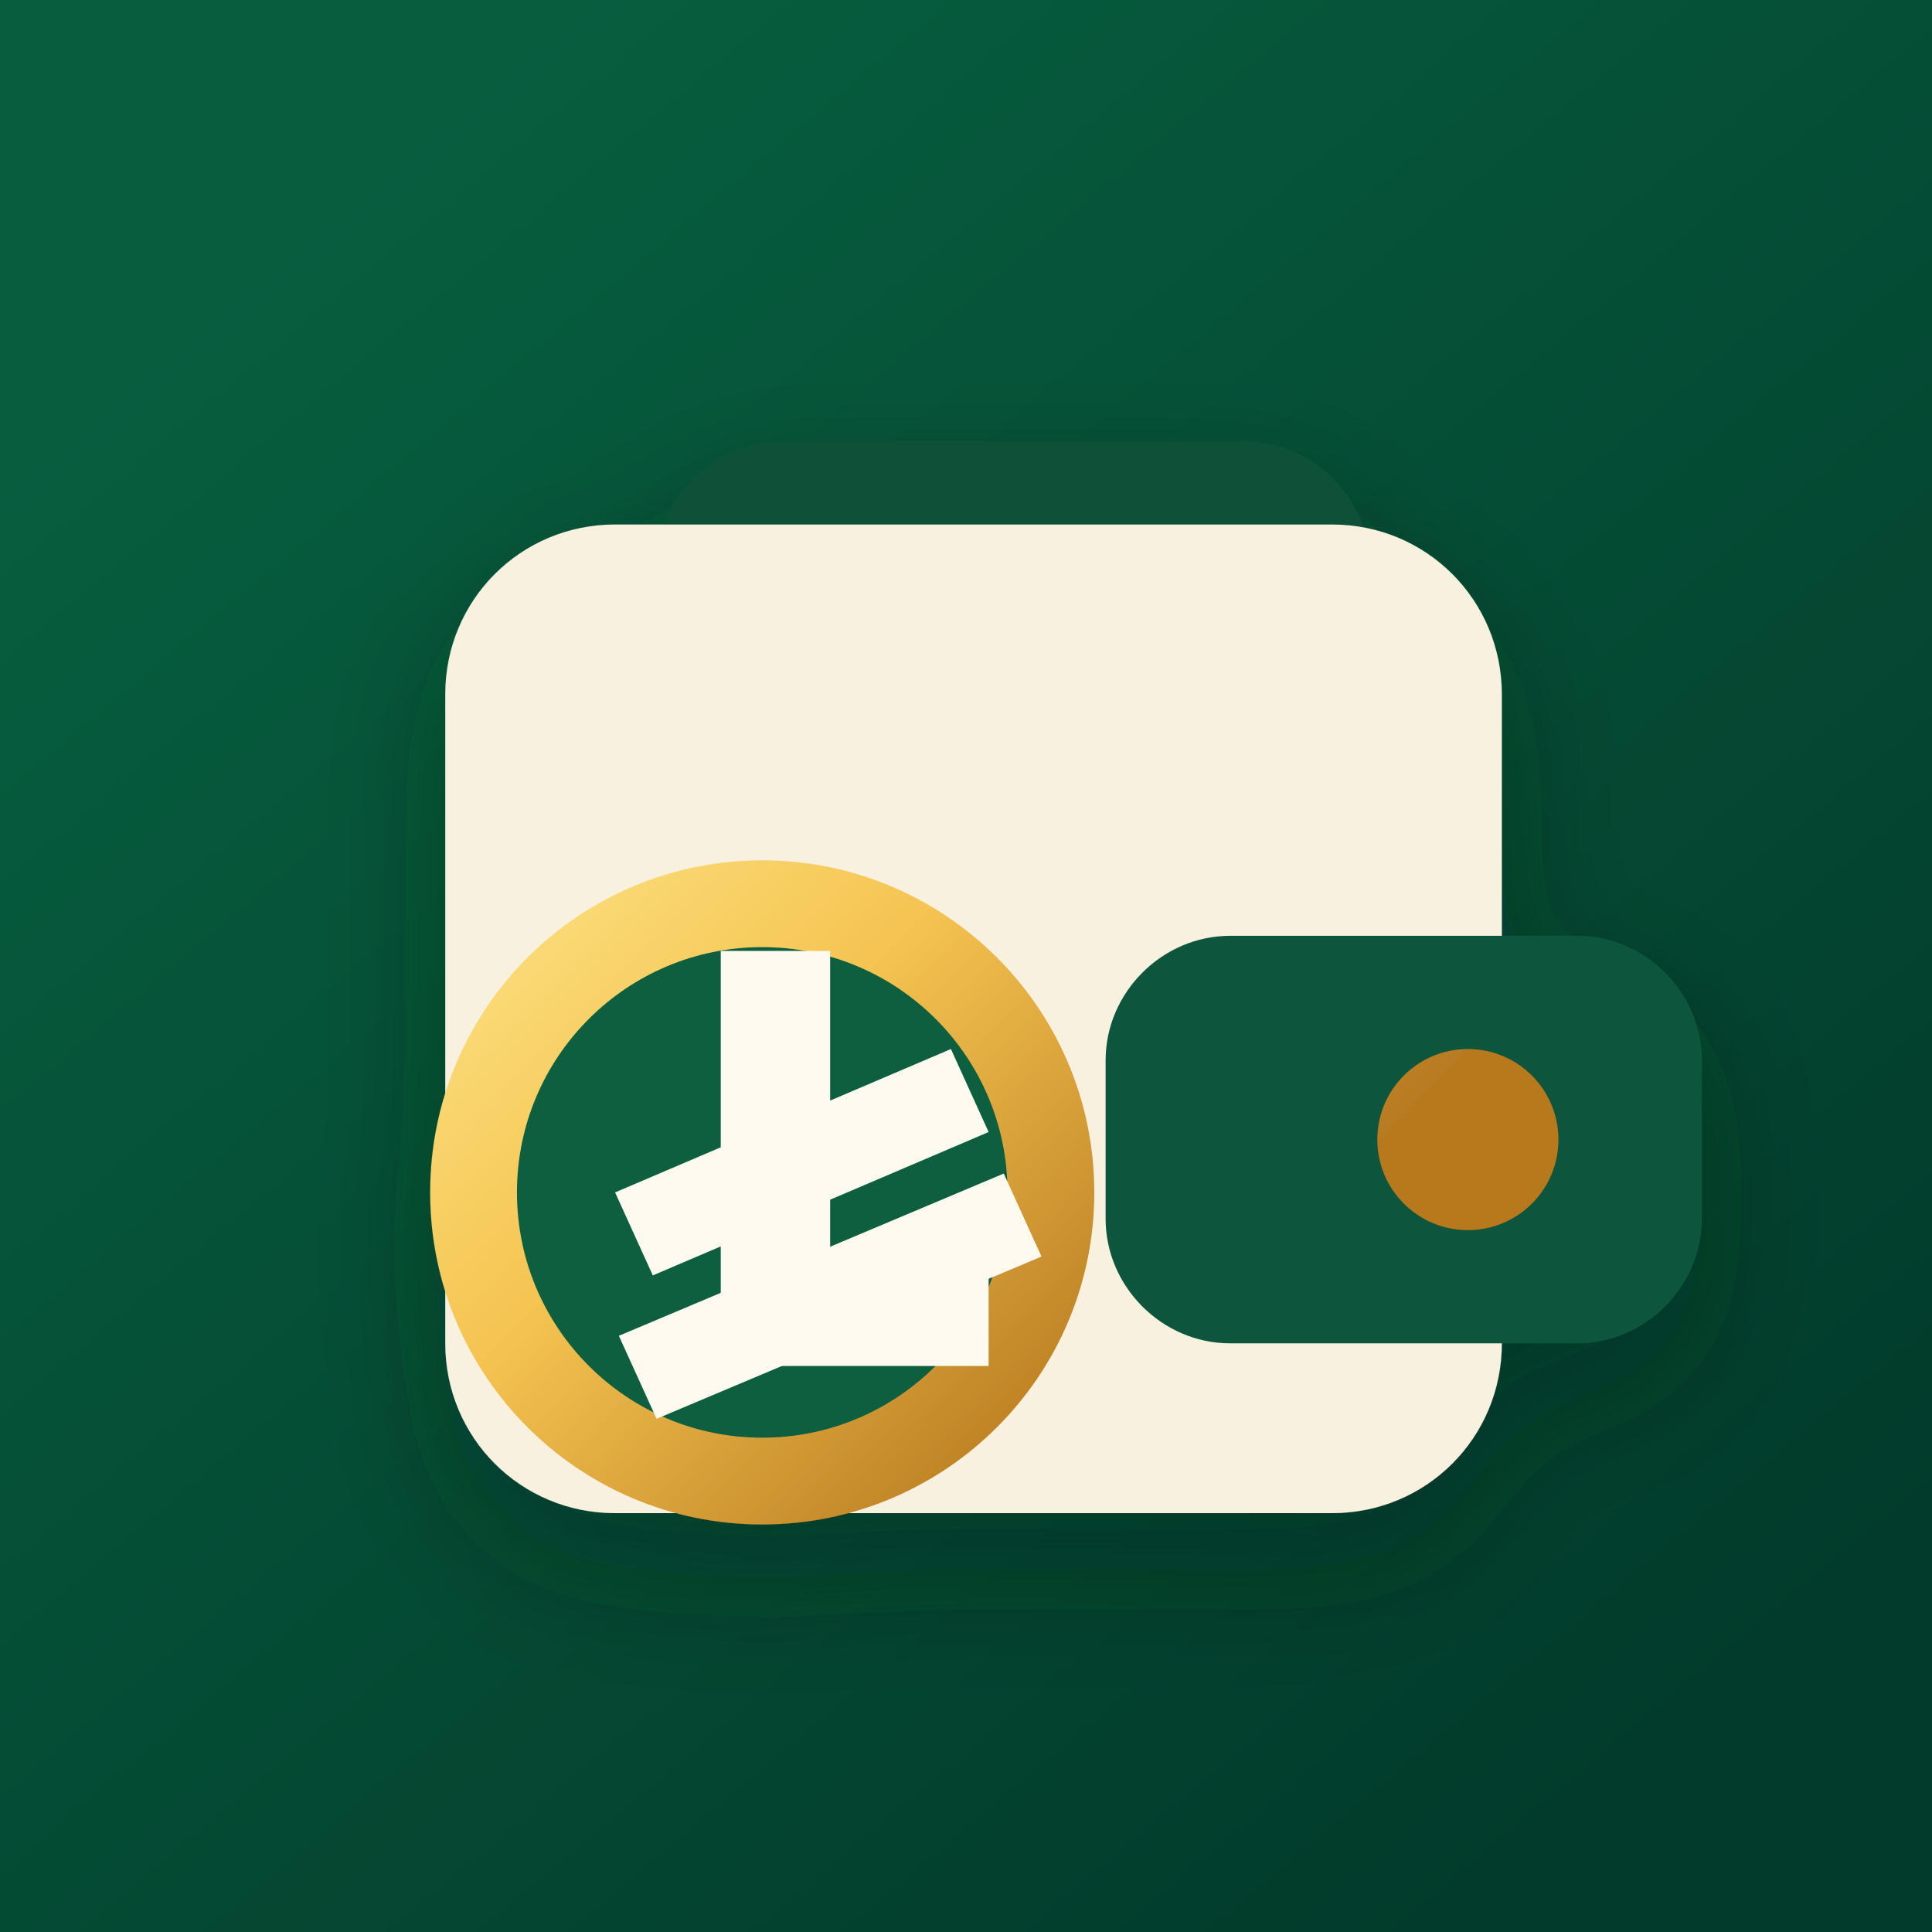
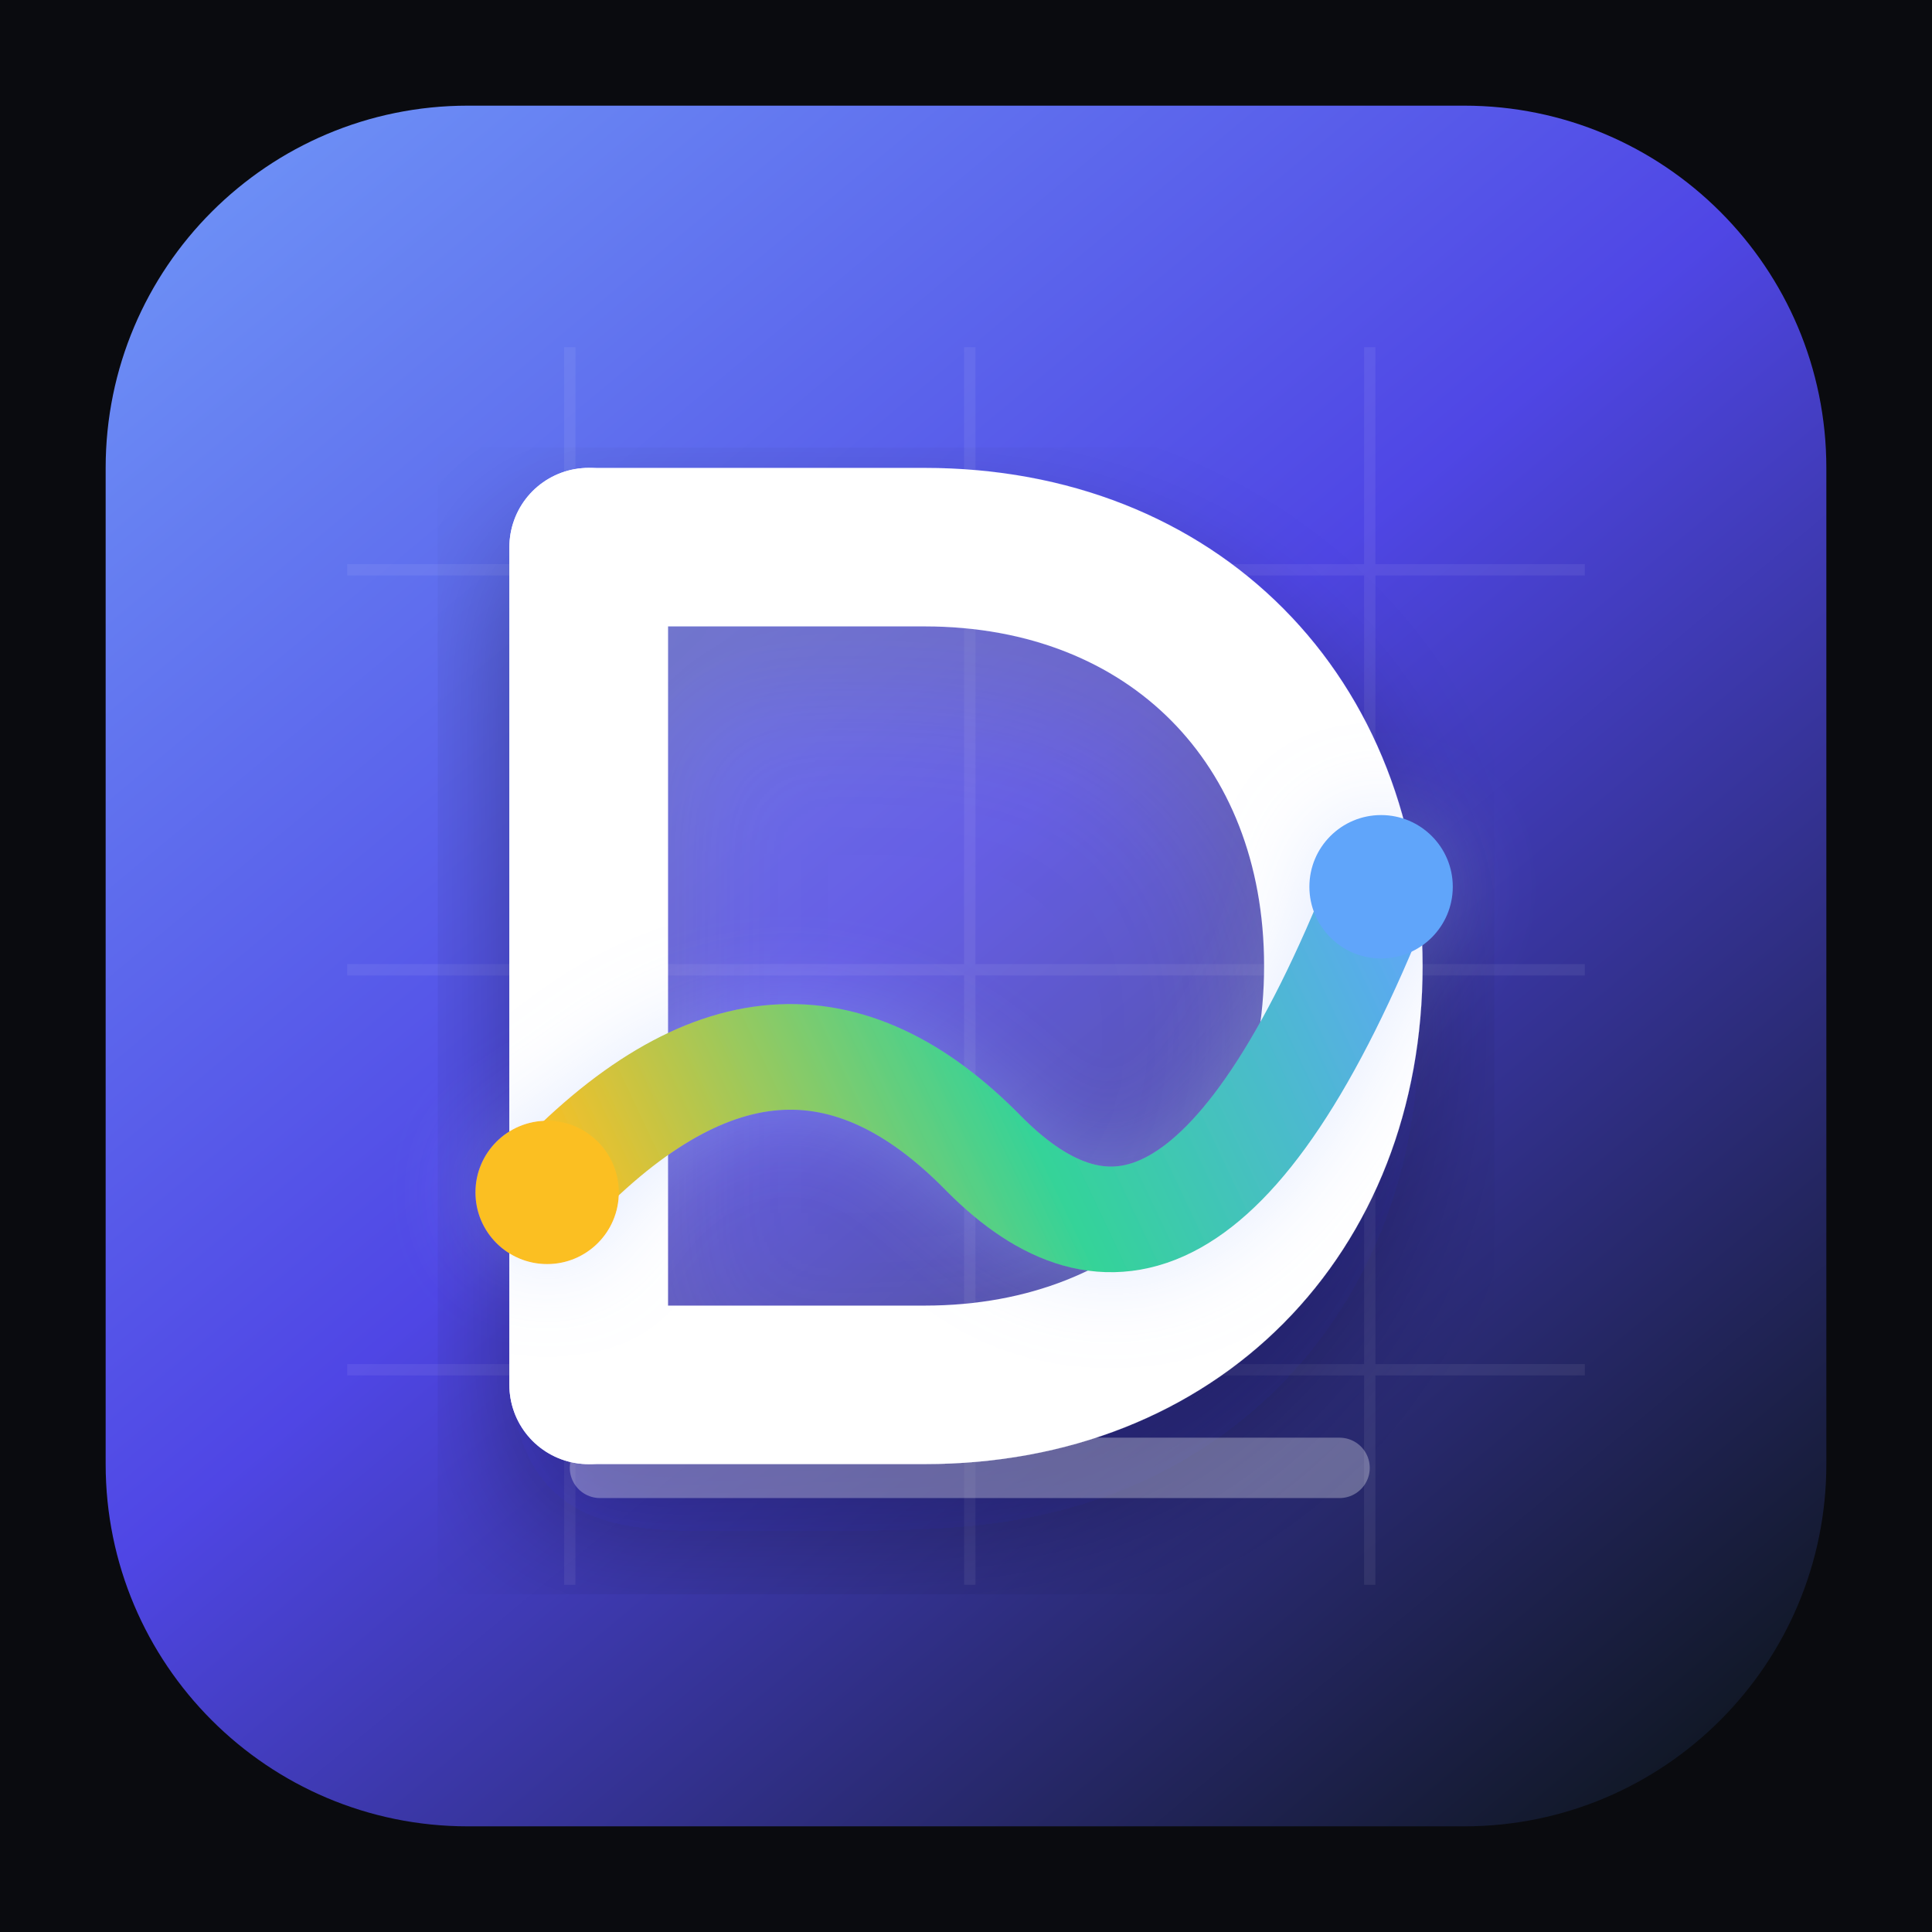
- <svg xmlns="http://www.w3.org/2000/svg" viewBox="0 0 512 512" role="img" aria-label="Finans">
+ <svg xmlns="http://www.w3.org/2000/svg" viewBox="0 0 512 512" role="img" aria-label="Denge">
  <defs>
-     <linearGradient id="bg" x1="82" y1="54" x2="430" y2="470" gradientUnits="userSpaceOnUse">
-       <stop stop-color="#075e3f" />
-       <stop offset="1" stop-color="#023b2b" />
+     <linearGradient id="bg" x1="72" y1="42" x2="434" y2="476" gradientUnits="userSpaceOnUse">
+       <stop stop-color="#6c8ef5" />
+       <stop offset=".46" stop-color="#4f46e5" />
+       <stop offset="1" stop-color="#111827" />
    </linearGradient>
-     <linearGradient id="gold" x1="130" y1="206" x2="298" y2="372" gradientUnits="userSpaceOnUse">
-       <stop stop-color="#fde68a" />
-       <stop offset=".45" stop-color="#f5c451" />
-       <stop offset="1" stop-color="#b7791f" />
+     <linearGradient id="flow" x1="150" y1="317" x2="366" y2="215" gradientUnits="userSpaceOnUse">
+       <stop stop-color="#fbbf24" />
+       <stop offset=".5" stop-color="#34d399" />
+       <stop offset="1" stop-color="#60a5fa" />
    </linearGradient>
    <filter id="shadow" x="-20%" y="-20%" width="140%" height="145%">
-       <feDropShadow dx="0" dy="15" stdDeviation="16" flood-color="#01291f" flood-opacity=".36" />
+       <feDropShadow dx="0" dy="18" stdDeviation="18" flood-color="#050816" flood-opacity=".34" />
+     </filter>
+     <filter id="softGlow" x="-30%" y="-30%" width="160%" height="160%">
+       <feGaussianBlur stdDeviation="12" result="blur" />
+       <feColorMatrix in="blur" type="matrix" values="0 0 0 0 0.38 0 0 0 0 0.52 0 0 0 0 1 0 0 0 .32 0" />
+       <feBlend in="SourceGraphic" />
    </filter>
  </defs>
-   <rect width="512" height="512" fill="url(#bg)" />
+   <rect width="512" height="512" fill="#0a0b0f" />
+   <rect x="28" y="28" width="456" height="456" rx="96" fill="url(#bg)" />
+   <path d="M92 151h328M92 257h328M92 363h328M151 92v328M257 92v328M363 92v328" stroke="#ffffff" stroke-opacity=".07" stroke-width="3" />
  <g filter="url(#shadow)">
-     <path fill="#0f5137" d="M174 150c0-18 15-33 33-33h123c18 0 33 15 33 33v52H174v-52Z" />
-     <path fill="#f8f1df" d="M118 184c0-25 20-45 45-45h190c25 0 45 20 45 45v172c0 25-20 45-45 45H163c-25 0-45-20-45-45V184Z" />
-     <path fill="#0b573c" d="M326 248h92c18 0 33 15 33 33v42c0 18-15 33-33 33h-92c-18 0-33-15-33-33v-42c0-18 15-33 33-33Z" />
-     <circle cx="389" cy="302" r="24" fill="url(#gold)" />
-     <circle cx="202" cy="316" r="88" fill="url(#gold)" />
-     <circle cx="202" cy="316" r="65" fill="#075e3f" />
-     <path fill="#fffaf0" d="M191 252h29v84h42v26h-71V252Z" />
-     <path fill="#fffaf0" d="M163 316l89-38 10 22-89 38-10-22Z" />
-     <path fill="#fffaf0" d="M164 354l102-43 10 22-102 43-10-22Z" />
+     <path d="M156 145v222h89c66 0 111-46 111-111s-45-111-111-111h-89Z" fill="#ffffff" fill-opacity=".12" />
+     <path d="M156 145v222h89c66 0 111-46 111-111s-45-111-111-111h-89Z" fill="none" stroke="#ffffff" stroke-width="42" stroke-linecap="round" stroke-linejoin="round" />
+     <path d="M156 145v222" stroke="#ffffff" stroke-width="42" stroke-linecap="round" />
  </g>
+   <g filter="url(#softGlow)">
+     <path d="M145 316c42-45 80-47 116-10 32 32 67 25 105-71" fill="none" stroke="url(#flow)" stroke-width="28" stroke-linecap="round" stroke-linejoin="round" />
+     <circle cx="145" cy="316" r="19" fill="#fbbf24" />
+     <circle cx="366" cy="235" r="19" fill="#60a5fa" />
+   </g>
+   <path d="M159 389h196" stroke="#ffffff" stroke-opacity=".3" stroke-width="16" stroke-linecap="round" />
</svg>
